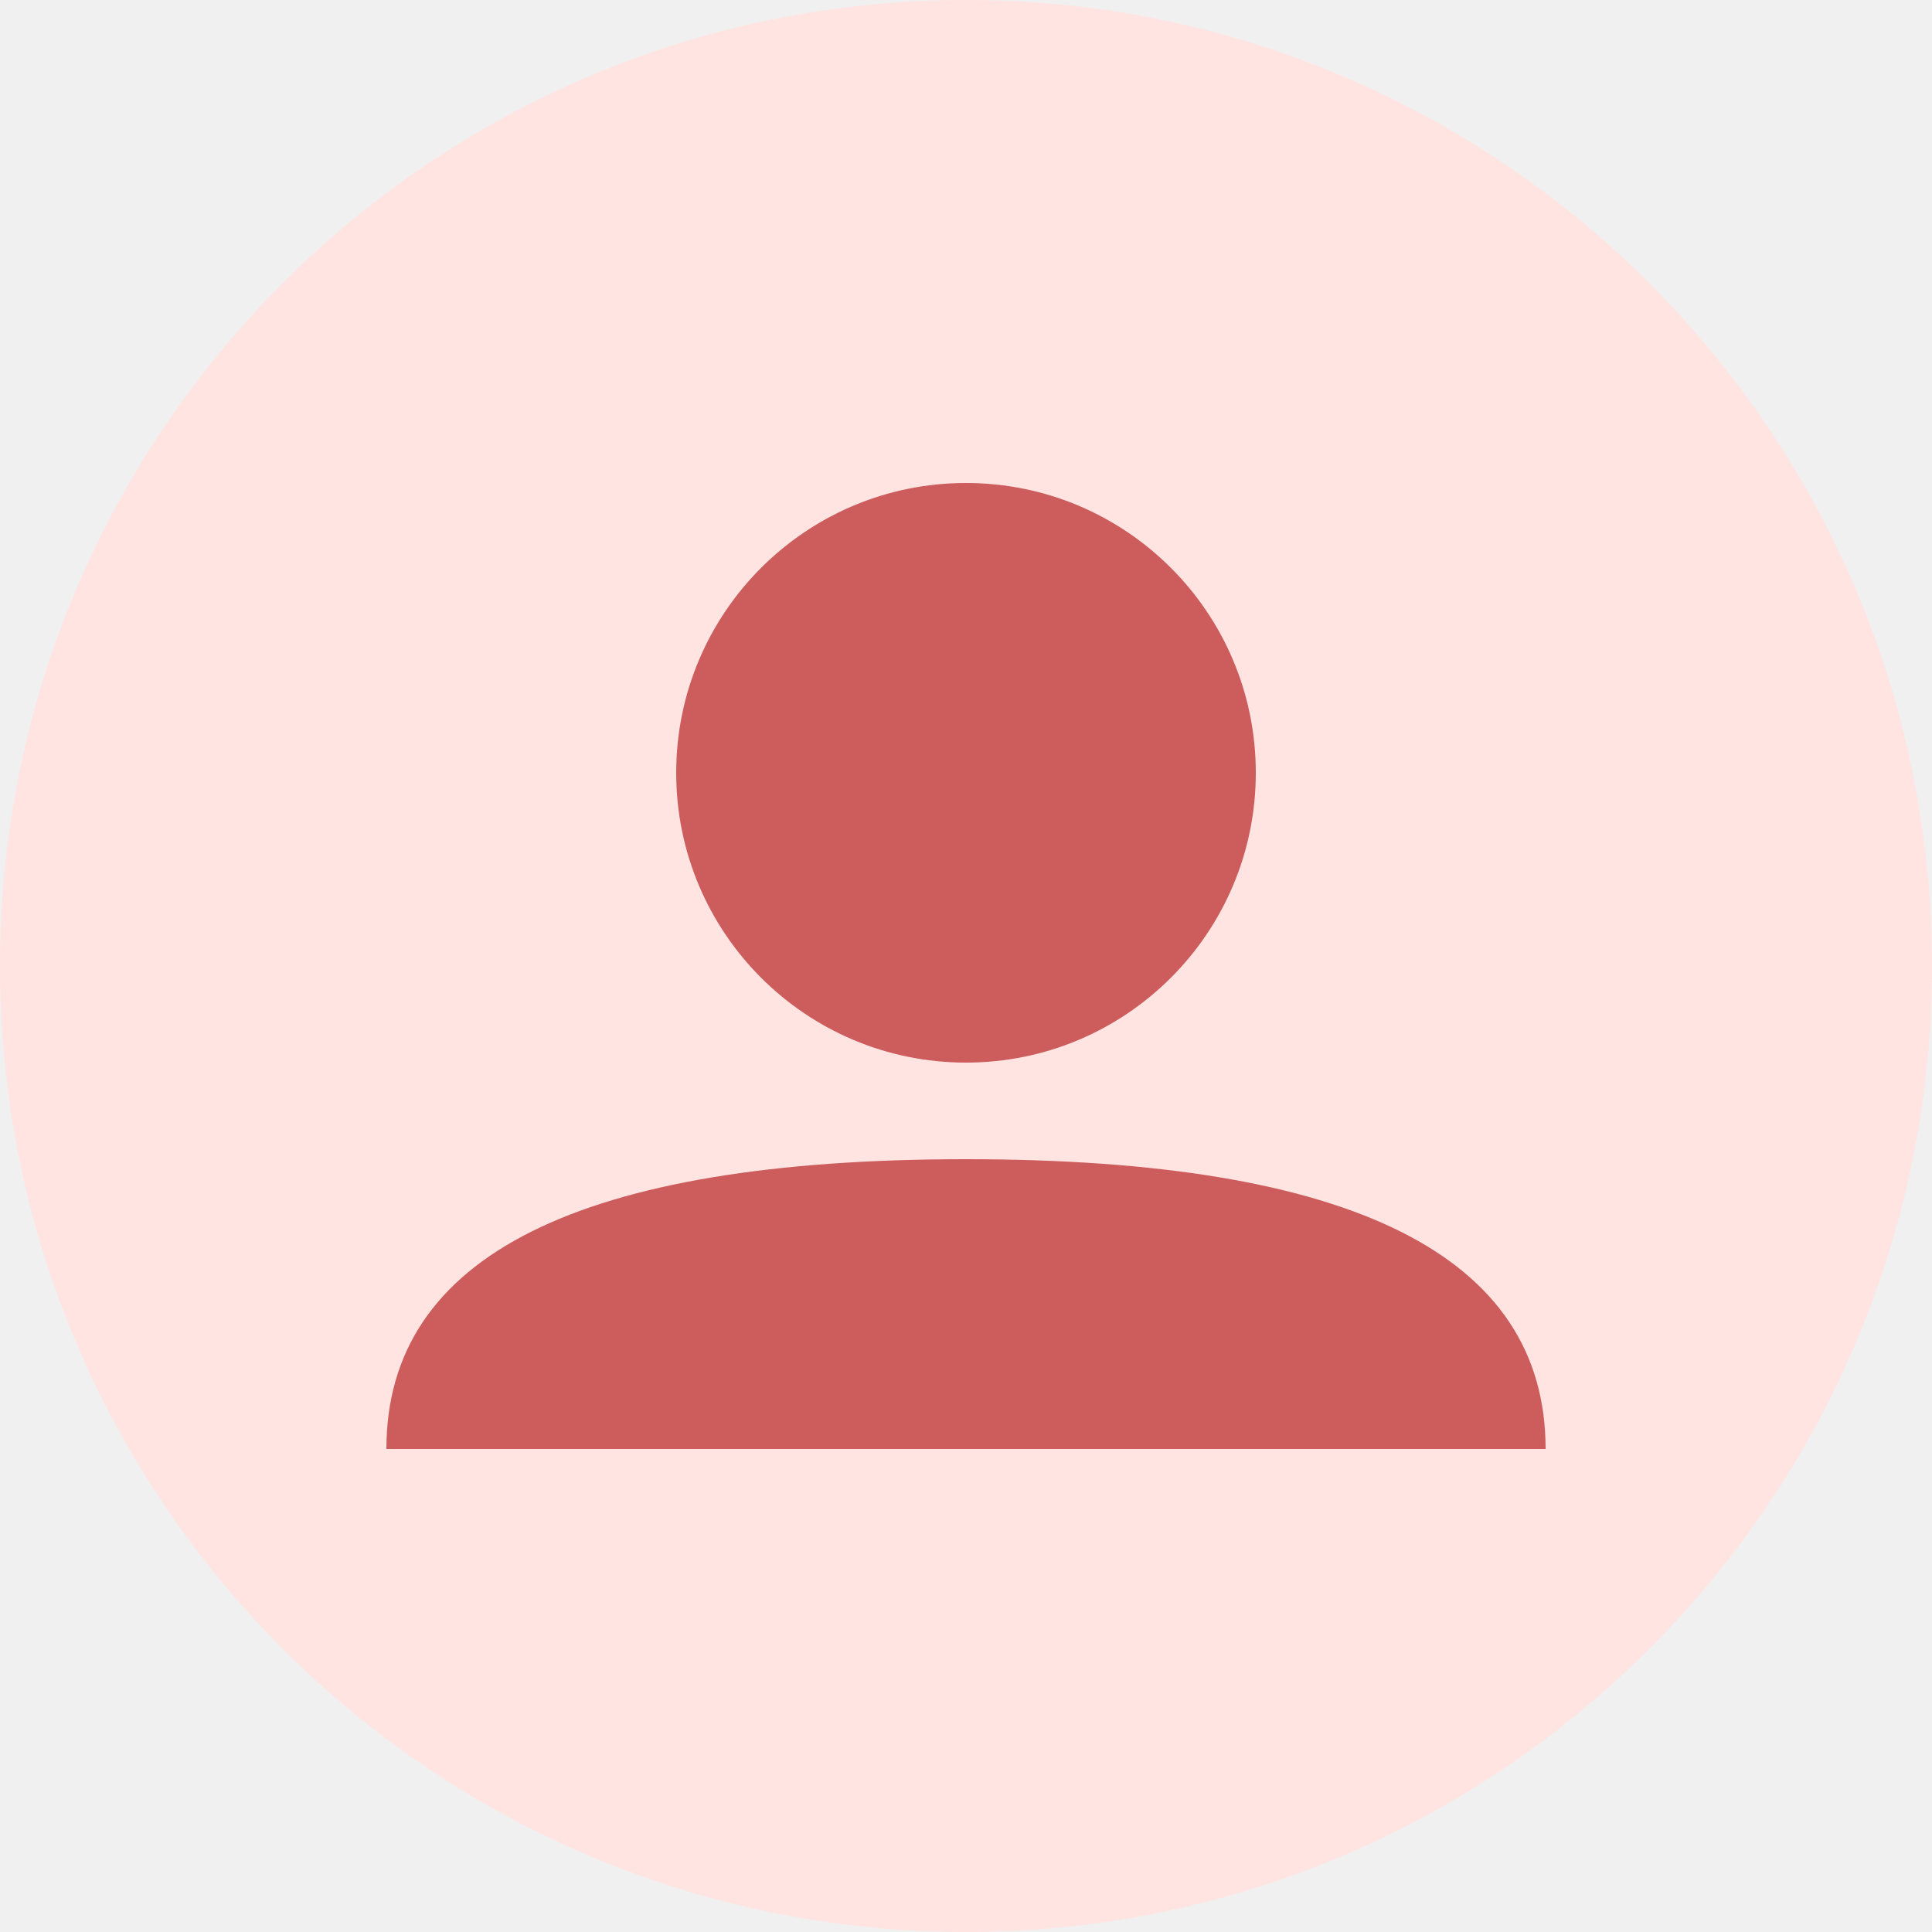
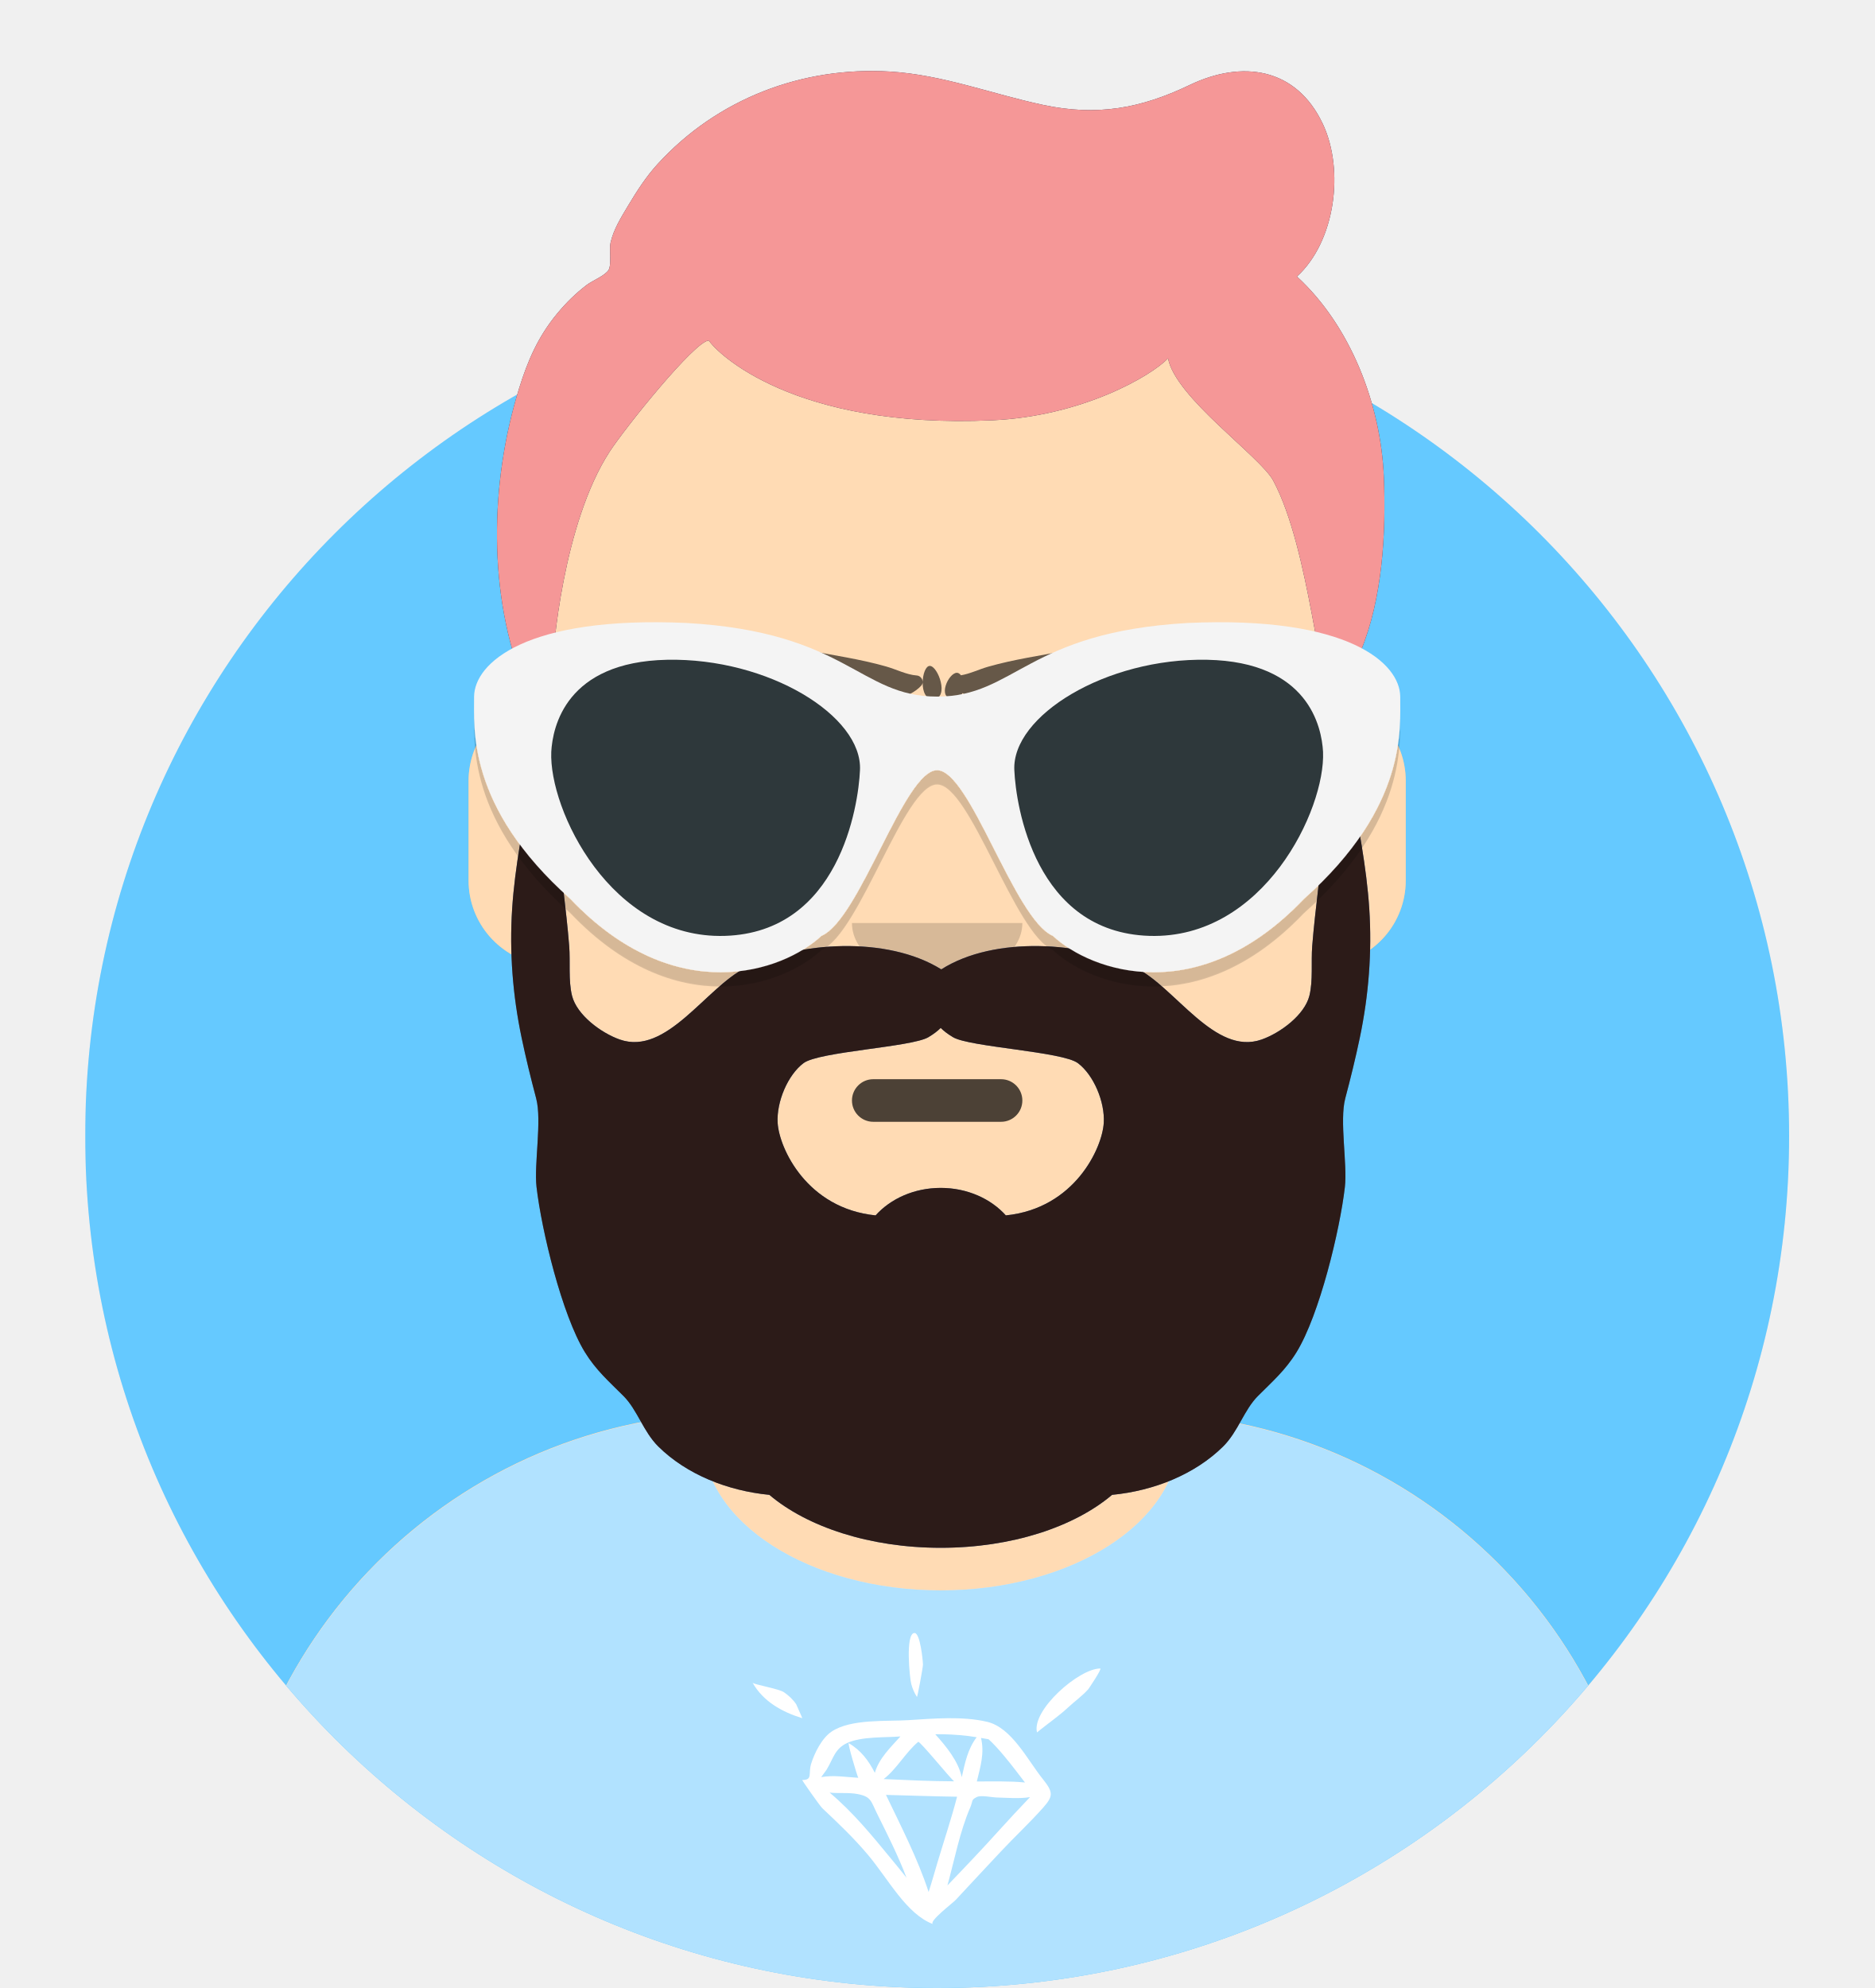
- <svg xmlns="http://www.w3.org/2000/svg" viewBox="0 0 100 100">
-   <circle cx="50" cy="50" r="50" fill="#FFE4E1" />
-   <circle cx="50" cy="40" r="15" fill="#CD5C5C" />
-   <path d="M 20 75 Q 20 60 50 60 Q 80 60 80 75" fill="#CD5C5C" />
+ <svg xmlns="http://www.w3.org/2000/svg" xmlns:xlink="http://www.w3.org/1999/xlink" width="264px" height="280px" viewBox="0 0 264 280" version="1.1">
+   <defs>
+     <circle id="react-path-1" cx="120" cy="120" r="120" />
+     <path d="M12,160 C12,226.274 65.726,280 132,280 C198.274,280 252,226.274 252,160 L264,160 L264,-1.42108547e-14 L-3.19744231e-14,-1.42108547e-14 L-3.19744231e-14,160 L12,160 Z" id="react-path-2" />
+     <path d="M124,144.611 L124,163 L128,163 L128,163 C167.765,163 200,195.235 200,235 L200,244 L0,244 L0,235 C-4.86974701e-15,195.235 32.235,163 72,163 L72,163 L76,163 L76,144.611 C58.763,136.422 46.372,119.687 44.305,99.881 C38.48,99.058 34,94.052 34,88 L34,74 C34,68.054 38.325,63.118 44,62.166 L44,56 L44,56 C44,25.072 69.072,5.68137151e-15 100,0 L100,0 L100,0 C130.928,-5.68137151e-15 156,25.072 156,56 L156,62.166 C161.675,63.118 166,68.054 166,74 L166,88 C166,94.052 161.52,99.058 155.695,99.881 C153.628,119.687 141.237,136.422 124,144.611 Z" id="react-path-3" />
+   </defs>
+   <g id="Avataaar" stroke="none" stroke-width="1" fill="none" fill-rule="evenodd">
+     <g transform="translate(-825, -1100)" id="Avataaar/Circle">
+       <g transform="translate(825, 1100)">
+         <g id="Circle" stroke-width="1" fill-rule="evenodd" transform="translate(12, 40)">
+           <mask id="react-mask-4" fill="white">
+             <use xlink:href="#react-path-1" />
+           </mask>
+           <use id="Circle-Background" fill="#E6E6E6" xlink:href="#react-path-1" />
+           <g id="Color/Palette/Blue-01" mask="url(#react-mask-4)" fill="#65C9FF">
+             <rect id="🖍Color" x="0" y="0" width="240" height="240" />
+           </g>
+         </g>
+         <mask id="react-mask-5" fill="white">
+           <use xlink:href="#react-path-2" />
+         </mask>
+         <g id="Mask" />
+         <g id="Avataaar" stroke-width="1" fill-rule="evenodd" mask="url(#react-mask-5)">
+           <g id="Body" transform="translate(32, 36)">
+             <mask id="react-mask-6" fill="white">
+               <use xlink:href="#react-path-3" />
+             </mask>
+             <use fill="#D0C6AC" xlink:href="#react-path-3" />
+             <g id="Skin/👶🏽-03-Brown" mask="url(#react-mask-6)" fill="#FFDBB4">
+               <g transform="translate(0, 0)" id="Color">
+                 <rect x="0" y="0" width="264" height="280" />
+               </g>
+             </g>
+             <path d="M156,79 L156,102 C156,132.928 130.928,158 100,158 C69.072,158 44,132.928 44,102 L44,79 L44,94 C44,124.928 69.072,150 100,150 C130.928,150 156,124.928 156,94 L156,79 Z" id="Neck-Shadow" fill-opacity="0.1" fill="#000000" mask="url(#react-mask-6)" />
+           </g>
+           <g id="Clothing/Graphic-Shirt" transform="translate(0, 170)">
+             <defs>
+               <path d="M165.624,29.268 C202.76,32.137 232,63.18 232,101.052 L232,110 L32,110 L32,101.052 C32,62.835 61.775,31.572 99.393,29.197 C99.134,30.274 99,31.377 99,32.5 C99,44.374 113.998,54 132.5,54 C151.002,54 166,44.374 166,32.5 C166,31.402 165.872,30.322 165.624,29.268 Z" id="react-path-489" />
+             </defs>
+             <mask id="react-mask-490" fill="white">
+               <use xlink:href="#react-path-489" />
+             </mask>
+             <use id="Clothes" fill="#E6E6E6" fill-rule="evenodd" xlink:href="#react-path-489" />
+             <g id="Color/Palette/Gray-01" mask="url(#react-mask-490)" fill-rule="evenodd" fill="#B1E2FF">
+               <rect id="🖍Color" x="0" y="0" width="264" height="110" />
+             </g>
+             <g id="Clothing/Graphic/Diamond" mask="url(#react-mask-490)" stroke-width="1" fill-rule="evenodd">
+               <g transform="translate(77, 58)" id="Diamond">
+                 <g transform="translate(29, 2)">
+                   <path d="M34.78,27.737 C32.391,30.393 29.923,32.98 27.445,35.557 C28.43,32.004 29.185,27.979 30.649,24.599 C31.066,23.637 30.749,23.515 31.576,23.106 C32.185,22.805 33.654,23.149 34.383,23.168 C35.94,23.207 37.534,23.36 39.079,23.119 C37.628,24.644 36.187,26.171 34.78,27.737 M19.516,31.798 C16.817,28.516 14.132,25.23 10.858,22.481 C12.147,22.618 13.554,22.438 14.816,22.687 C16.76,23.071 16.653,23.678 17.636,25.646 C19.087,28.552 20.525,31.435 21.686,34.469 C20.975,33.569 20.245,32.684 19.516,31.798 M10.418,19.267 C11.381,17.692 11.562,16.295 13.337,15.487 C15.399,14.548 18.638,14.745 20.826,14.571 C19.455,16.094 17.789,17.674 17.222,19.693 C16.348,17.975 15.26,16.519 13.552,15.522 C13.337,15.416 14.71,20.073 14.89,20.393 C13.174,20.297 11.368,19.985 9.665,20.301 C9.916,19.956 10.167,19.611 10.418,19.267 M26.824,14.259 C28.415,14.295 29.994,14.418 31.564,14.678 C30.297,16.353 29.915,18.31 29.465,20.309 C28.987,18.051 27.256,15.947 25.731,14.261 C26.095,14.26 26.46,14.26 26.824,14.259 M23.326,15.333 C23.56,15.175 27.783,20.419 28.392,20.889 C25.08,20.881 21.774,20.719 18.466,20.574 C20.373,19.087 21.489,16.886 23.326,15.333 M26.012,32.429 C25.611,33.778 25.235,35.137 24.798,36.476 C23.243,31.744 20.936,27.288 18.79,22.802 C22.13,22.89 25.466,23.011 28.806,23.058 C27.986,26.216 26.944,29.303 26.012,32.429 M33.242,14.966 C34.519,16.094 36.339,18.406 36.928,19.183 C36.987,19.26 37.046,19.337 37.107,19.412 C37.318,19.674 38.073,20.668 38.37,21.057 C36.143,20.831 33.825,20.927 31.59,20.907 C32.088,18.853 32.694,16.895 32.174,14.779 C32.531,14.836 32.887,14.899 33.242,14.966 M40.89,20.583 C38.732,17.907 36.52,13.325 33.026,12.506 C29.554,11.692 25.478,12.052 21.952,12.275 C18.877,12.47 13.869,12.072 11.157,13.869 C9.764,14.792 8.732,16.874 8.249,18.42 C7.815,19.813 8.515,20.705 7.003,20.705 C6.907,20.705 9.507,24.378 9.813,24.667 C12.085,26.806 14.257,28.869 16.27,31.264 C19.105,34.638 21.675,39.602 25.415,41 C24.729,40.661 28.207,38.033 28.624,37.581 C30.736,35.293 32.871,33.027 34.997,30.752 C36.935,28.678 39.047,26.721 40.927,24.6 C42.362,22.982 42.366,22.426 40.89,20.583" id="Fill-21" fill="#FFFFFF" />
+                   <path d="M6.999,12 C7.042,12.014 6.09,9.955 6.174,10.081 C5.699,9.362 5.128,8.84 4.436,8.354 C3.708,7.843 0.127,7.254 0,7 C1.494,9.652 4.167,11.128 6.999,12" id="Fill-23" fill="#FFFFFF" />
+                   <path d="M22.355,7.196 C22.528,7.848 22.793,8.449 23.149,8.999 C23.219,9.077 24.008,4.815 24,4.452 C23.987,3.832 23.612,0 22.814,0 C21.477,0 22.14,6.469 22.355,7.196" id="Fill-25" fill="#FFFFFF" />
+                   <path d="M48.969,5 C45.978,5 39.29,10.854 40.062,14 C40.067,14.01 40.509,13.65 40.413,13.717 C40.432,13.703 40.451,13.689 40.469,13.674 C41.741,12.649 43.187,11.654 44.461,10.468 C45.372,9.619 46.448,8.856 47.277,7.927 C47.362,7.833 49.263,5 48.969,5" id="Fill-27" fill="#FFFFFF" />
+                 </g>
+               </g>
+             </g>
+           </g>
+           <g id="Face" transform="translate(76, 82)" fill="#000000">
+             <g id="Mouth/Serious" transform="translate(2, 52)" fill="#000000" fill-opacity="0.7">
+               <rect id="Why-so-serious?" x="42" y="18" width="24" height="6" rx="3" />
+             </g>
+             <g id="Nose/Default" transform="translate(28, 40)" fill-opacity="0.16">
+               <path d="M16,8 C16,12.418 21.373,16 28,16 L28,16 C34.627,16 40,12.418 40,8" id="Nose" />
+             </g>
+             <g id="Eyes/Squint-😊" transform="translate(0, 8)">
+               <defs>
+                 <path d="M14,14.048 C23.61,14.048 28,18.499 28,11.562 C28,4.624 21.732,0 14,0 C6.268,0 0,4.624 0,11.562 C0,18.499 4.39,14.048 14,14.048 Z" id="react-path-491" />
+                 <path d="M14,14.048 C23.61,14.048 28,18.499 28,11.562 C28,4.624 21.732,0 14,0 C6.268,0 0,4.624 0,11.562 C0,18.499 4.39,14.048 14,14.048 Z" id="react-path-492" />
+               </defs>
+               <g id="Eye" transform="translate(16, 13)">
+                 <mask id="react-mask-493" fill="white">
+                   <use xlink:href="#react-path-491" />
+                 </mask>
+                 <use id="The-white-stuff" fill="#FFFFFF" xlink:href="#react-path-491" />
+                 <circle fill-opacity="0.7" fill="#000000" mask="url(#react-mask-493)" cx="14" cy="10" r="6" />
+               </g>
+               <g id="Eye" transform="translate(68, 13)">
+                 <mask id="react-mask-494" fill="white">
+                   <use xlink:href="#react-path-492" />
+                 </mask>
+                 <use id="Eyeball-Mask" fill="#FFFFFF" xlink:href="#react-path-492" />
+                 <circle fill-opacity="0.7" fill="#000000" mask="url(#react-mask-494)" cx="14" cy="10" r="6" />
+               </g>
+             </g>
+             <g id="Eyebrow/Natural/Unibrow-Natural" fill-opacity="0.6">
+               <path d="M57.001,12 C57,11.996 57,11.996 57.001,12 M59.46,14.892 C61.312,16.059 64.113,16.789 65.703,17.051 C71.949,18.077 78.015,15.946 84.172,15.015 C89.636,14.19 95.856,13.497 100.86,16.508 C100.988,16.584 101.998,17.215 102.525,17.751 C102.91,18.144 103.563,18.062 103.823,17.572 C105.242,14.894 97.724,8.76 96.281,8.15 C89.747,5.392 81.09,8.324 74.428,9.389 C70.689,9.987 66.928,10.38 63.241,11.291 C61.919,11.617 60.628,12.207 59.338,12.372 C59.185,12.143 58.989,12 58.763,12 C57.592,12 55.845,15.457 58.075,15.655 C58.773,15.716 59.216,15.382 59.46,14.892 Z" id="Kahlo" transform="translate(80.5, 12.5) rotate(-2) translate(-80.5, -12.5) " />
+               <path d="M54.999,12 C55,11.996 55,11.996 54.999,12 M15.719,8.15 C22.253,5.392 30.91,8.324 37.572,9.389 C41.311,9.987 45.072,10.38 48.759,11.291 C50.242,11.657 51.685,12.354 53.131,12.413 C53.833,12.441 54.267,13.276 53.815,13.824 C52.332,15.618 48.327,16.717 46.297,17.051 C40.051,18.077 33.985,15.946 27.828,15.015 C22.364,14.19 16.144,13.497 11.14,16.508 C11.012,16.584 10.002,17.215 9.475,17.751 C9.09,18.144 8.437,18.062 8.177,17.572 C6.758,14.894 14.276,8.76 15.719,8.15 Z M54.934,11 C56.105,11 57.852,15.402 55.622,15.653 C53.392,15.904 53.763,11 54.934,11 Z" id="Frida" transform="translate(32.34868, 12.5) rotate(2) translate(-32.34868, -12.5) " />
+             </g>
+           </g>
+           <g id="Top" stroke-width="1" fill-rule="evenodd">
+             <defs>
+               <rect id="react-path-499" x="0" y="0" width="264" height="280" />
+               <path d="M183.68,38.949 C189.086,33.999 190.387,23.962 187.318,17.449 C183.549,9.454 175.901,8.452 168.572,11.969 C161.664,15.284 155.515,16.388 147.95,14.782 C140.692,13.241 133.806,10.523 126.303,10.076 C113.978,9.343 102.003,13.915 93.603,23.129 C92,24.887 90.709,26.897 89.488,28.934 C88.512,30.564 87.411,32.313 86.995,34.192 C86.797,35.086 87.165,37.29 86.72,38.022 C86.239,38.812 84.424,39.537 83.651,40.124 C82.084,41.313 80.727,42.654 79.471,44.171 C76.805,47.393 75.338,50.758 74.103,54.743 C70.001,67.988 69.653,83.741 74.957,96.747 C75.664,98.481 77.855,102.099 79.143,98.385 C79.398,97.651 78.809,95.191 78.81,94.45 C78.815,91.73 80.316,73.721 86.857,63.633 C88.986,60.349 98.83,48.052 100.841,47.954 C101.906,49.646 112.721,60.462 140.783,59.195 C153.445,58.623 163.183,52.934 165.521,50.468 C166.549,56.001 178.513,64.284 180.336,67.692 C185.603,77.538 186.771,97.996 188.781,97.957 C190.791,97.919 192.234,92.72 192.648,91.727 C195.72,84.352 196.243,75.095 195.915,67.168 C195.488,56.966 191.277,45.942 183.68,38.949 Z" id="react-path-498" />
+               <filter x="-0.8%" y="-2.0%" width="101.5%" height="108.0%" filterUnits="objectBoundingBox" id="react-filter-495">
+                 <feOffset dx="0" dy="2" in="SourceAlpha" result="shadowOffsetOuter1" />
+                 <feColorMatrix values="0 0 0 0 0   0 0 0 0 0   0 0 0 0 0  0 0 0 0.16 0" type="matrix" in="shadowOffsetOuter1" result="shadowMatrixOuter1" />
+                 <feMerge>
+                   <feMergeNode in="shadowMatrixOuter1" />
+                   <feMergeNode in="SourceGraphic" />
+                 </feMerge>
+               </filter>
+             </defs>
+             <mask id="react-mask-497" fill="white">
+               <use xlink:href="#react-path-499" />
+             </mask>
+             <g id="Mask" />
+             <g id="Top/Short-Hair/Short-Waved" mask="url(#react-mask-497)">
+               <g transform="translate(-1, 0)">
+                 <g id="Facial-Hair/Beard-Majestic" transform="translate(49, 72)">
+                   <defs>
+                     <path d="M65.18,77.737 C67.363,76.105 80.407,75.479 82.758,74.089 C83.492,73.655 84.061,73.216 84.5,72.78 C84.939,73.216 85.509,73.655 86.242,74.089 C88.593,75.479 101.637,76.105 103.82,77.737 C106.03,79.391 107.644,83.185 107.467,86.151 C107.255,89.71 103.361,98.203 93.672,99.181 C91.558,96.828 88.237,95.31 84.5,95.31 C80.763,95.31 77.442,96.828 75.328,99.181 C65.639,98.203 61.745,89.71 61.533,86.151 C61.357,83.185 62.97,79.391 65.18,77.737 M103.142,94.906 C103.143,94.906 103.145,94.905 103.146,94.905 C103.144,94.905 103.143,94.906 103.142,94.906 M65.845,94.901 C65.849,94.903 65.857,94.906 65.862,94.908 C65.857,94.906 65.851,94.903 65.845,94.901 M144.863,55.985 C144.474,50.03 143.278,44.152 142.234,38.286 C141.953,36.707 140.424,26 139.735,26 C139.502,35.109 138.702,44.08 137.67,53.139 C137.361,55.848 137.038,58.556 136.825,61.274 C136.654,63.47 136.96,66.122 136.428,68.246 C135.749,70.952 132.348,73.478 129.703,74.411 C123.103,76.737 117.598,67.108 111.961,64.291 C104.643,60.635 92.064,59.764 84.582,64.53 C76.936,59.764 64.357,60.635 57.039,64.291 C51.402,67.108 45.897,76.737 39.297,74.411 C36.652,73.478 33.25,70.952 32.572,68.246 C32.04,66.122 32.346,63.47 32.175,61.274 C31.962,58.556 31.639,55.848 31.33,53.139 C30.298,44.08 29.497,35.109 29.265,26 C28.576,26 27.047,36.707 26.766,38.286 C25.722,44.152 24.526,50.03 24.138,55.985 C23.739,62.105 24.215,68.167 25.47,74.163 C26.069,77.028 26.769,79.876 27.519,82.704 C28.353,85.847 27.199,91.966 27.572,95.192 C28.279,101.296 31.154,113.2 34.383,118.451 C35.944,120.989 37.773,122.574 39.816,124.619 C41.783,126.588 42.604,129.64 44.726,131.737 C48.682,135.645 54.446,137.971 60.366,138.543 C65.677,143.05 74.506,146 84.5,146 C94.495,146 103.323,143.05 108.635,138.543 C114.554,137.971 120.318,135.645 124.274,131.737 C126.396,129.64 127.217,126.588 129.184,124.619 C131.226,122.574 133.056,120.989 134.617,118.451 C137.846,113.2 140.721,101.296 141.428,95.192 C141.801,91.966 140.647,85.847 141.481,82.704 C142.232,79.876 142.931,77.028 143.531,74.163 C144.785,68.167 145.261,62.105 144.863,55.985 Z" id="react-path-501" />
+                   </defs>
+                   <mask id="react-mask-500" fill="white">
+                     <use xlink:href="#react-path-501" />
+                   </mask>
+                   <use id="Glorious-Beard" fill="#5E7AA9" fill-rule="evenodd" xlink:href="#react-path-501" />
+                   <g id="Color/Hair/Brown" mask="url(#react-mask-500)" fill="#2C1B18">
+                     <g transform="translate(-32, 0)" id="Color">
+                       <rect x="0" y="0" width="264" height="244" />
+                     </g>
+                   </g>
+                 </g>
+                 <mask id="react-mask-496" fill="white">
+                   <use xlink:href="#react-path-498" />
+                 </mask>
+                 <use id="Short-Hair" stroke="none" fill="#28354B" fill-rule="evenodd" xlink:href="#react-path-498" />
+                 <g id="Skin/👶🏽-03-Brown" mask="url(#react-mask-496)" fill="#F59797">
+                   <g transform="translate(0, 0) " id="Color">
+                     <rect x="0" y="0" width="264" height="280" />
+                   </g>
+                 </g>
+                 <g id="Top/_Resources/Kurt" fill="none" transform="translate(62, 85)" stroke-width="1">
+                   <defs>
+                     <filter x="-0.8%" y="-2.0%" width="101.5%" height="108.0%" filterUnits="objectBoundingBox" id="react-filter-502">
+                       <feOffset dx="0" dy="2" in="SourceAlpha" result="shadowOffsetOuter1" />
+                       <feColorMatrix values="0 0 0 0 0   0 0 0 0 0   0 0 0 0 0  0 0 0 0.16 0" type="matrix" in="shadowOffsetOuter1" result="shadowMatrixOuter1" />
+                       <feMerge>
+                         <feMergeNode in="shadowMatrixOuter1" />
+                         <feMergeNode in="SourceGraphic" />
+                       </feMerge>
+                     </filter>
+                   </defs>
+                   <g id="Kurts" filter="url(#react-filter-502)" transform="translate(5, 2)">
+                     <path d="M66,11.111 C54.963,11.111 53.371,2.027 30.671,0.741 C7.986,-0.283 0.815,6.449 0.776,11.111 C0.813,15.404 -0.352,26.561 14.365,39.63 C29.137,55.142 44.27,49.882 49.694,44.815 C55.135,42.473 61.34,21.46 66,21.481 C70.66,21.503 76.865,42.473 82.306,44.815 C87.73,49.882 102.863,55.142 117.635,39.63 C132.352,26.561 131.187,15.404 131.224,11.111 C131.185,6.449 124.014,-0.283 101.329,0.741 C78.629,2.027 77.037,11.111 66,11.111 Z" id="It!" fill="#F4F4F4" fill-rule="nonzero" />
+                     <path d="M55.129,21.481 C55.51,13.823 42.216,5.642 27.953,5.926 C13.697,6.225 11.842,15.379 11.647,18.889 C11.298,27.022 20.014,45.304 36.106,44.815 C52.197,44.306 54.909,26.534 55.129,21.481 Z" id="Did" fill="#2F383B" fill-rule="nonzero" />
+                     <path d="M120.353,21.481 C120.734,13.823 107.439,5.642 93.176,5.926 C78.921,6.225 77.065,15.379 76.871,18.889 C76.522,27.022 85.238,45.304 101.329,44.815 C117.421,44.306 120.133,26.534 120.353,21.481 Z" id="Courtney" fill="#2F383B" fill-rule="nonzero" transform="translate(98.61177, 25.37037) scale(-1, 1) translate(-98.61177, -25.37037) " />
+                   </g>
+                 </g>
+               </g>
+             </g>
+           </g>
+         </g>
+       </g>
+     </g>
+   </g>
</svg>
